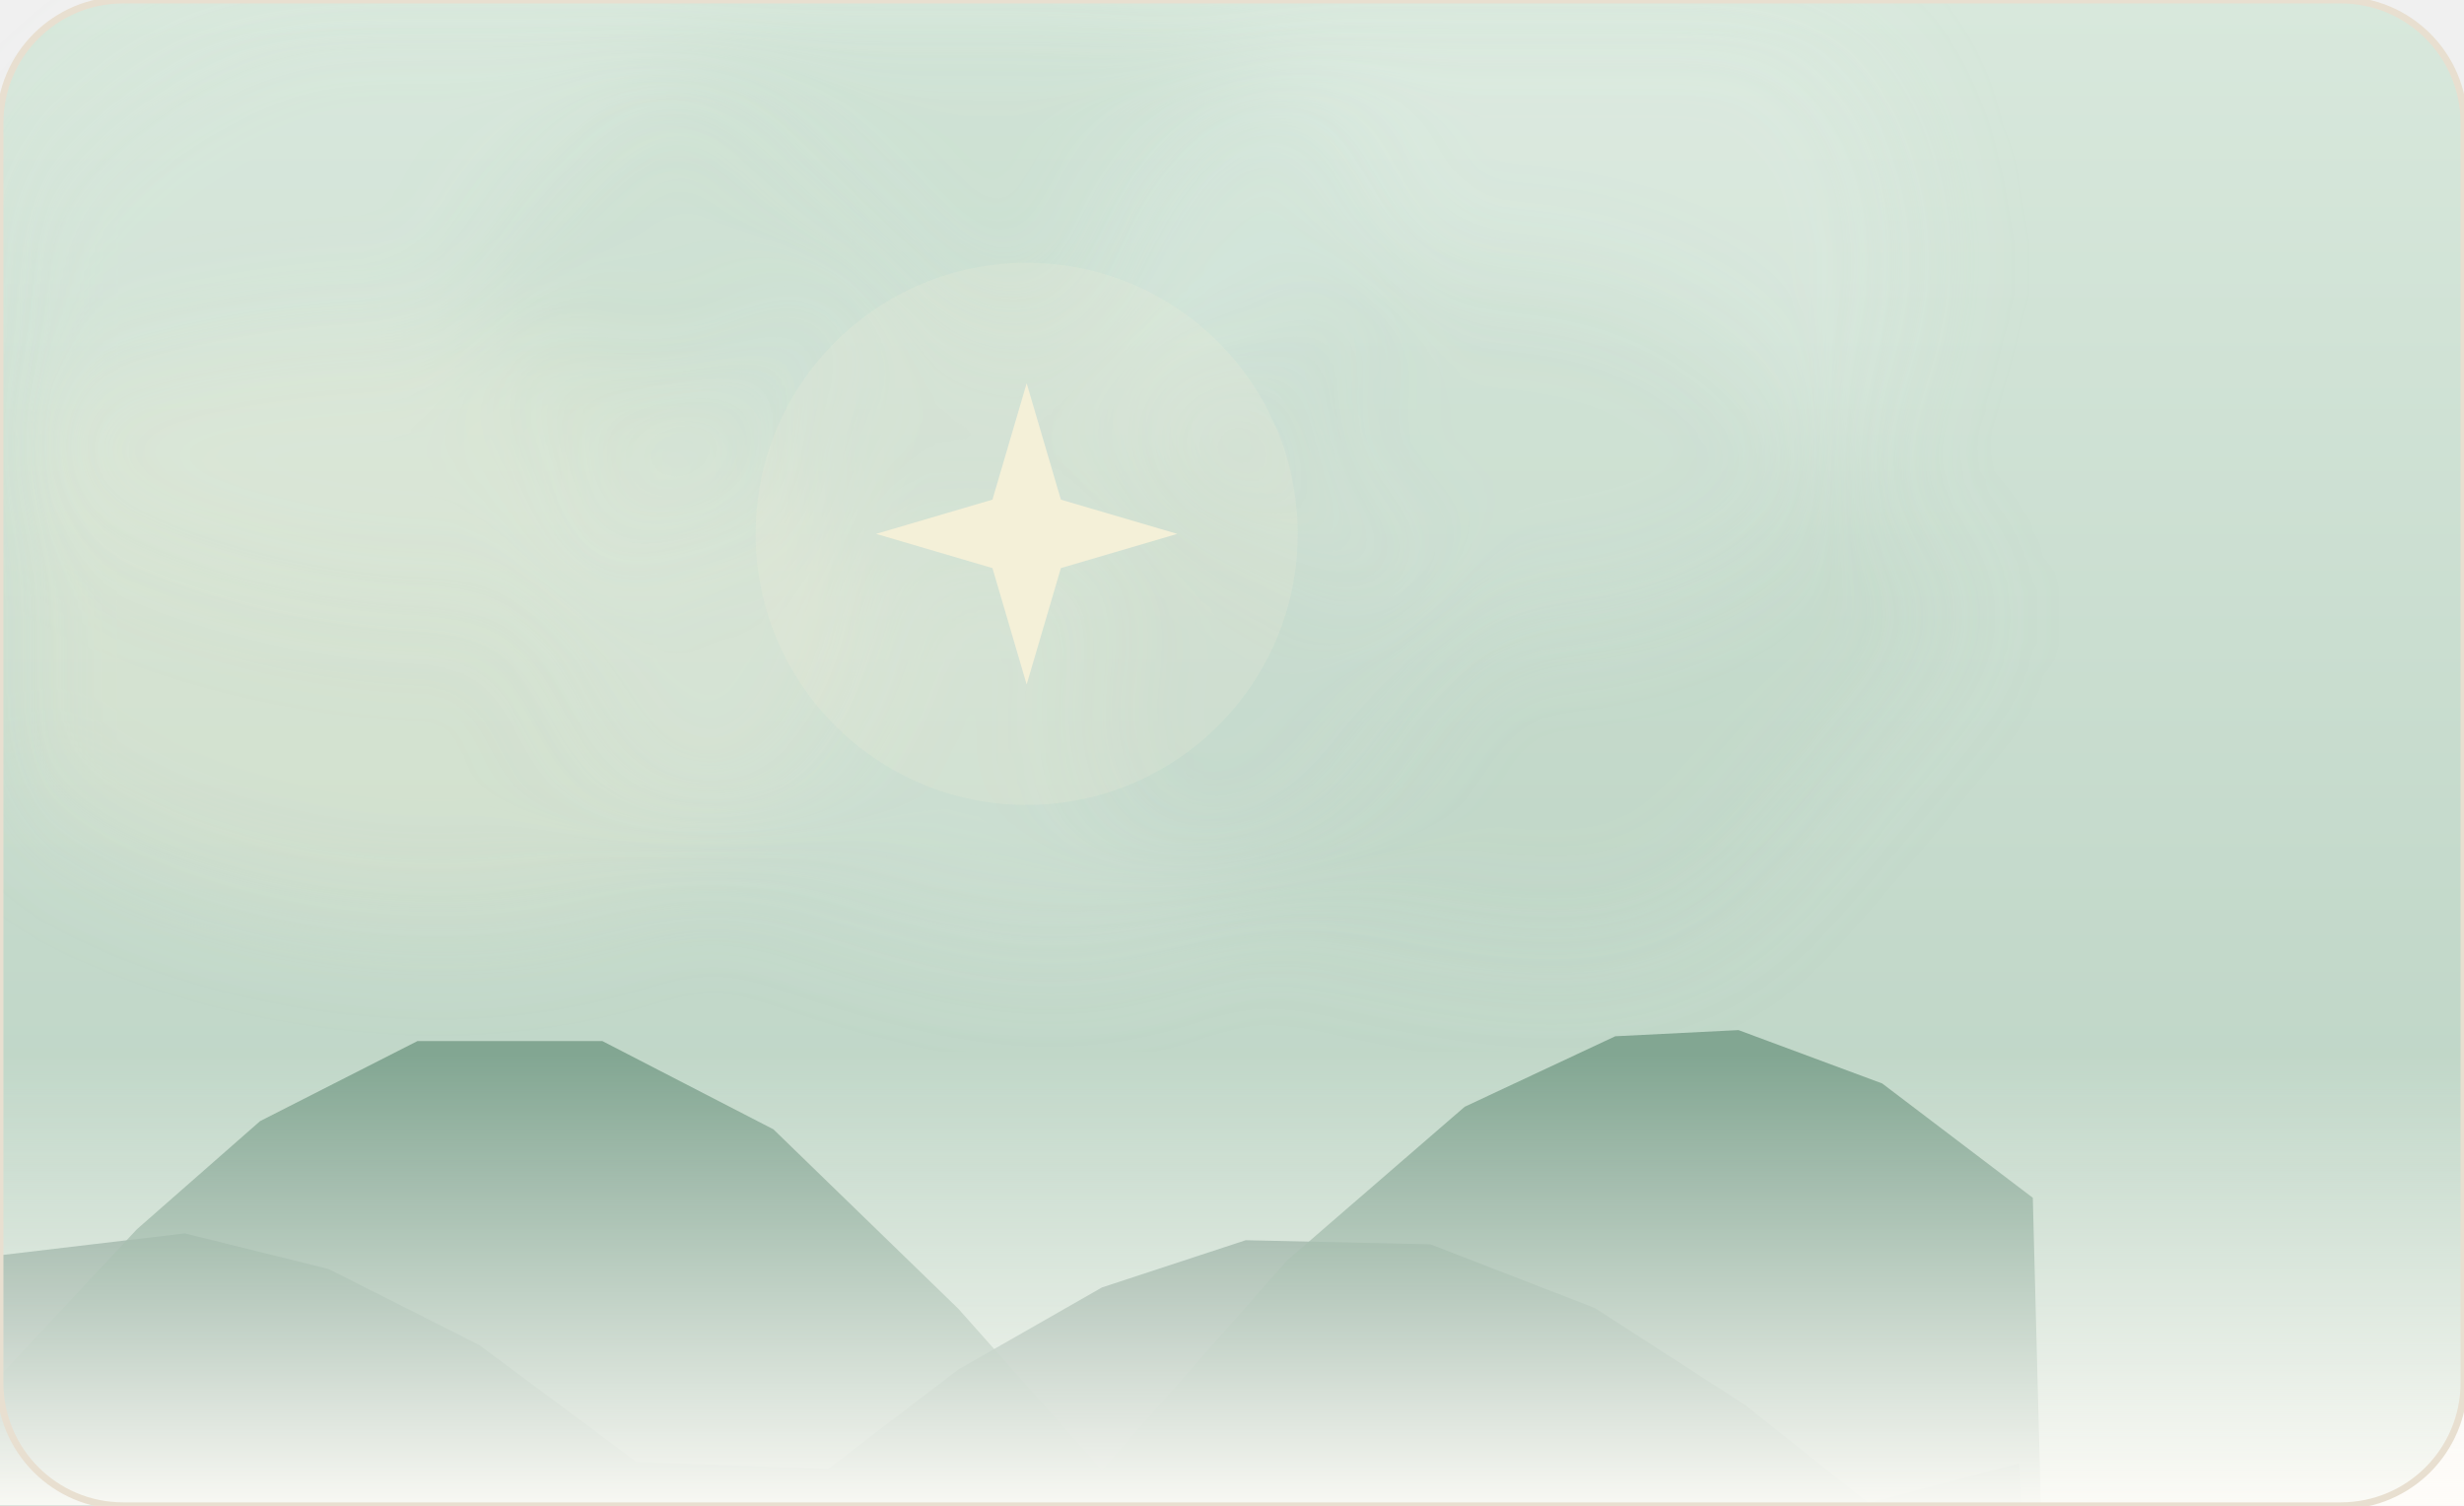
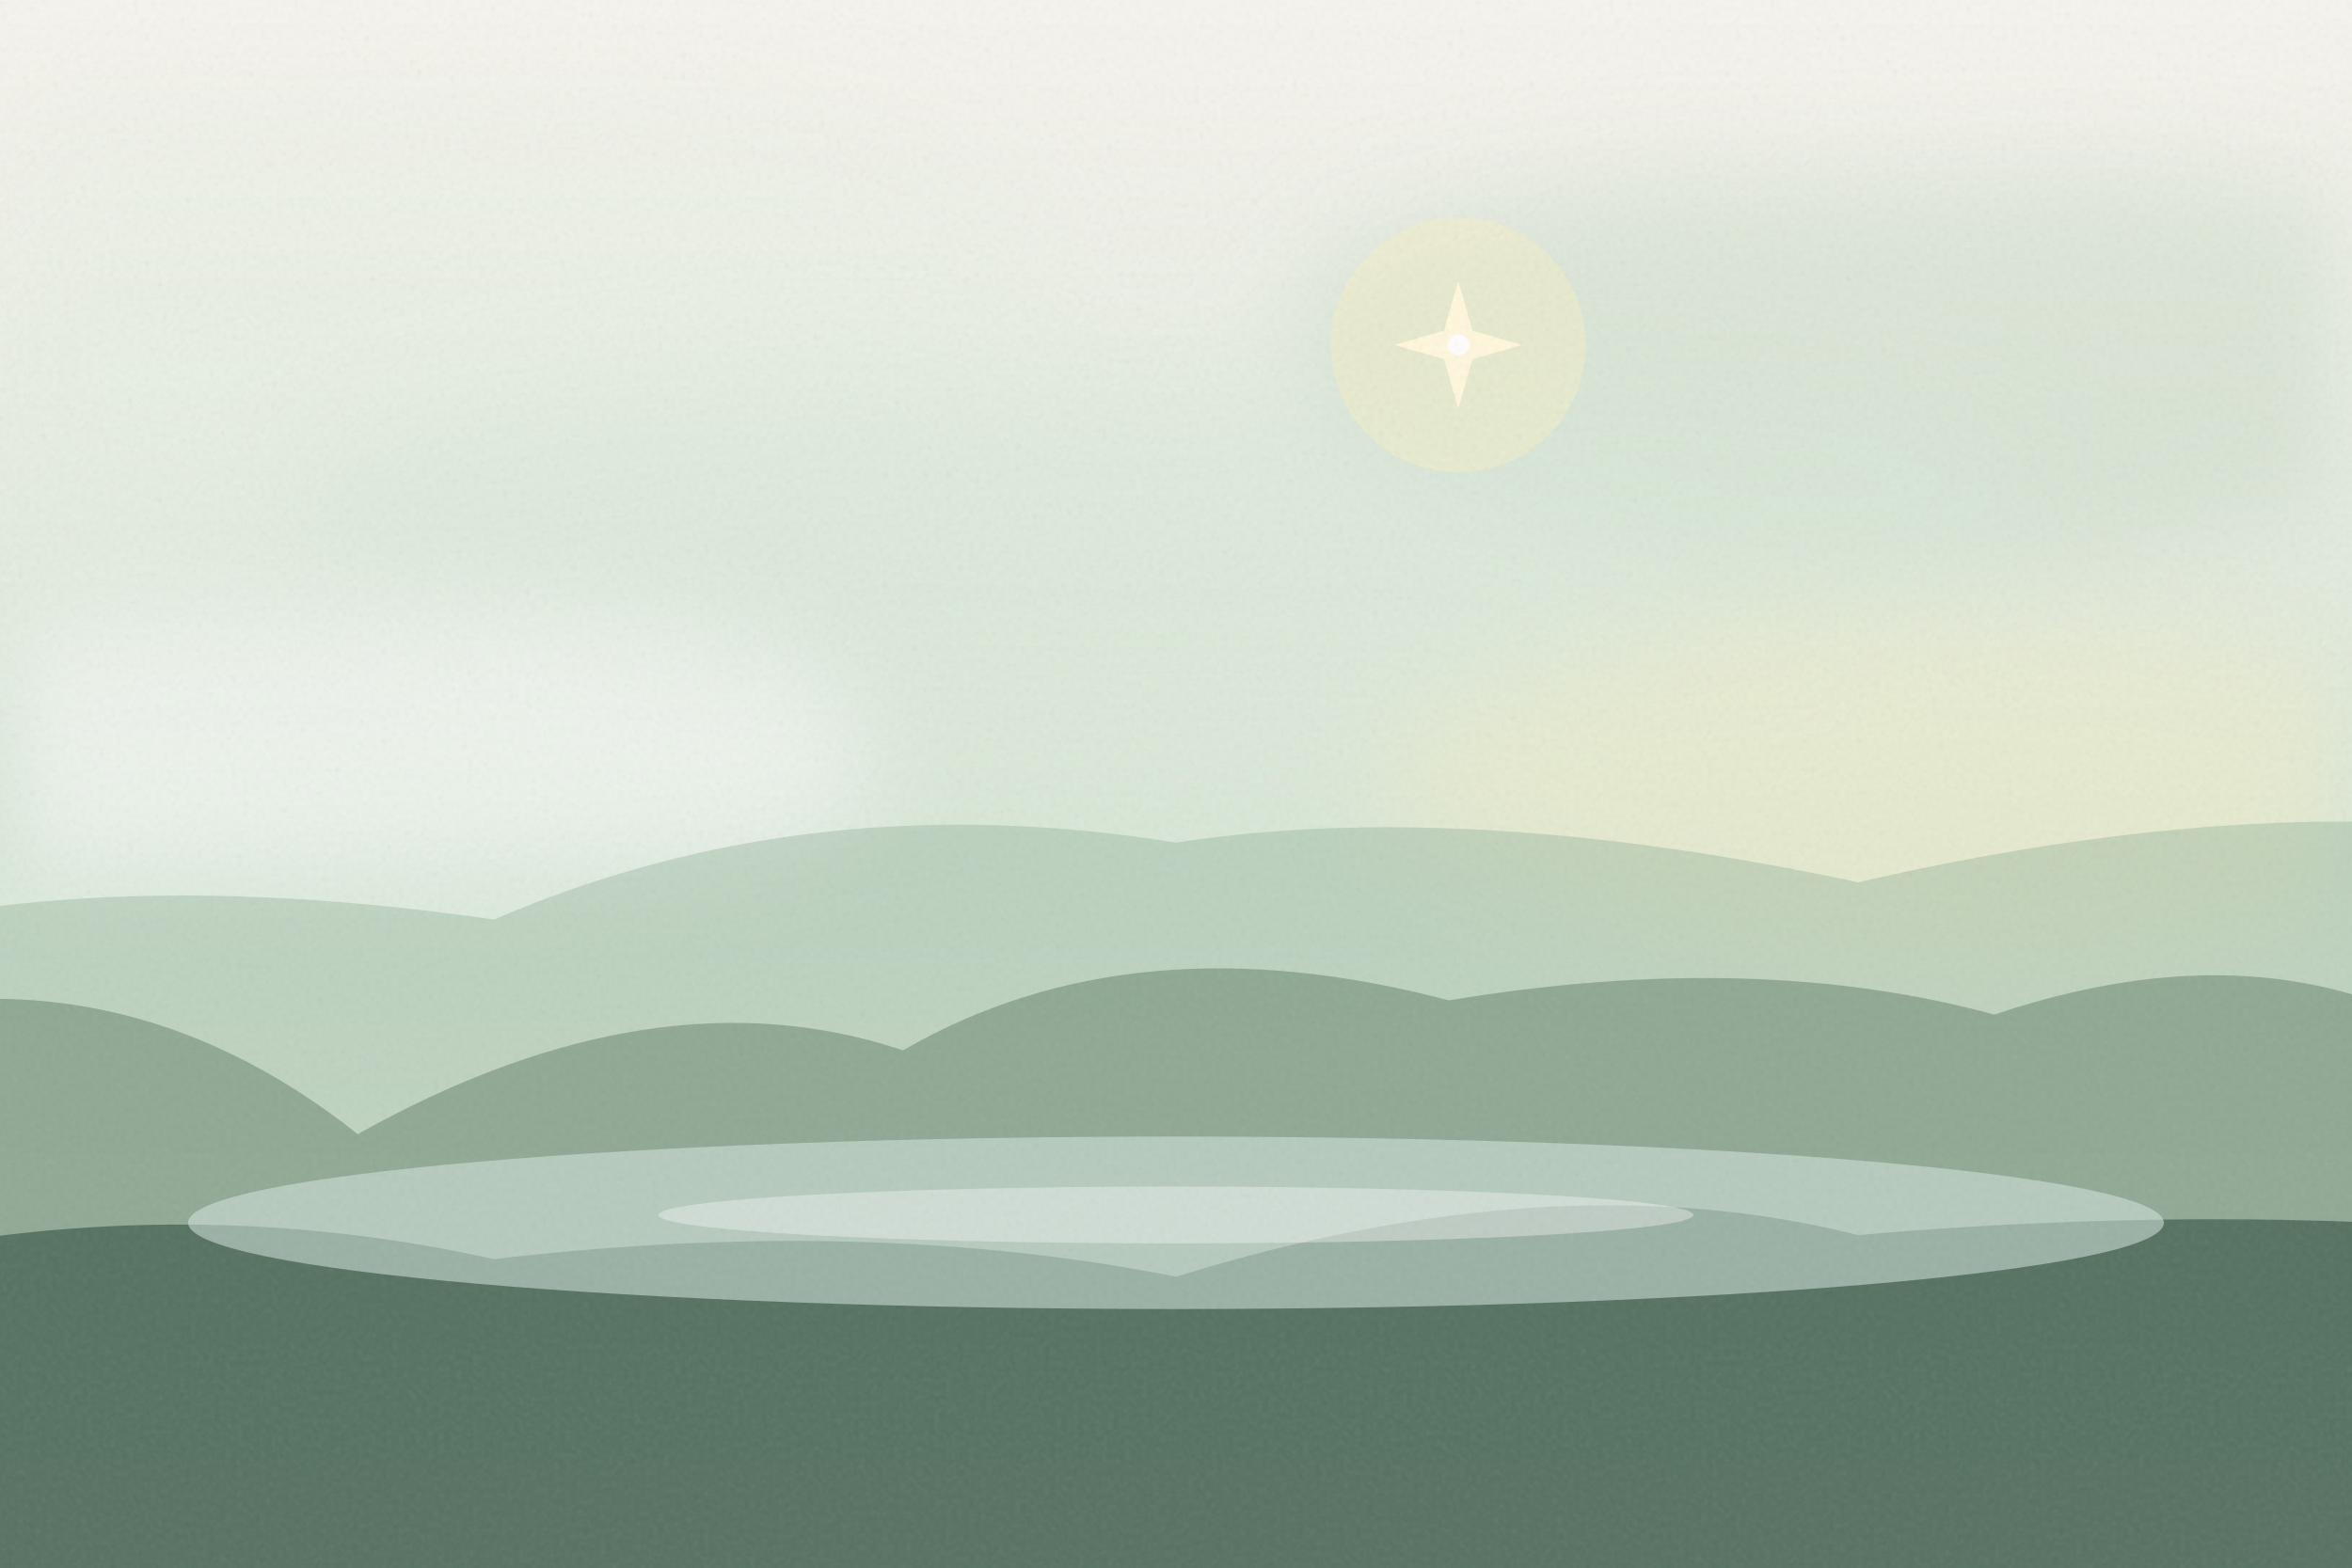
- <svg xmlns="http://www.w3.org/2000/svg" viewBox="0 0 360 220" width="360" height="220">
+ <svg xmlns="http://www.w3.org/2000/svg" viewBox="0 0 480 320" width="480" height="320">
  <defs>
-     <linearGradient id="skygrad" x1="0" y1="0" x2="0" y2="1">
-       <stop offset="0%" stop-color="#d8e8dc" />
-       <stop offset="100%" stop-color="#b7d0c0" />
+     <linearGradient id="g31sky" x1="0" y1="0" x2="0" y2="1">
+       <stop offset="0%" stop-color="#f7f4ee" />
+       <stop offset="55%" stop-color="#d7e6d6" />
+       <stop offset="100%" stop-color="#e7f1e4" />
    </linearGradient>
-     <linearGradient id="paper" x1="0" y1="0" x2="0" y2="1">
-       <stop offset="0%" stop-color="#fffdf9" stop-opacity="0" />
-       <stop offset="70%" stop-color="#fffdf9" stop-opacity="0" />
-       <stop offset="100%" stop-color="#fffdf9" stop-opacity="0.95" />
-     </linearGradient>
-     <filter id="soft">
-       <feGaussianBlur stdDeviation="8" />
+     <filter id="g31soft" x="-30%" y="-30%" width="160%" height="160%">
+       <feGaussianBlur stdDeviation="10" />
+     </filter>
+     <filter id="g31grain" x="0" y="0" width="100%" height="100%">
+       <feTurbulence type="fractalNoise" baseFrequency="0.85" numOctaves="2" seed="31" />
+       <feColorMatrix type="saturate" values="0" />
+       <feComponentTransfer>
+         <feFuncA type="linear" slope="0.18" />
+       </feComponentTransfer>
    </filter>
  </defs>
-   <rect width="360" height="220" rx="18" fill="url(#skygrad)" />
-   <g filter="url(#soft)" opacity="0.9">
-     <path d="M 134.6 40.0 Q 134.6 40.0 122.9 53.3 Q 111.2 66.6 97.1 78.5 Q 82.9 90.4 60.7 88.9 Q 38.5 87.4 19.4 79.2 Q 0.3 71.0 -2.2 55.5 Q -4.7 40.0 4.2 27.8 Q 13.1 15.7 27.6 8.0 Q 42.0 0.4 62.4 -4.8 Q 82.8 -10.0 96.0 2.2 Q 109.2 14.4 121.9 27.2 Z" fill="#d8e8dc" opacity="0.29" />
-     <path d="M 205.7 40.0 Q 205.7 40.0 197.7 52.9 Q 189.7 65.8 174.7 74.5 Q 159.6 83.2 140.9 81.2 Q 122.2 79.2 101.3 75.1 Q 80.4 70.9 72.4 55.5 Q 64.4 40.0 77.7 27.3 Q 91.0 14.6 104.4 2.9 Q 117.8 -8.9 138.1 -4.8 Q 158.5 -0.7 177.0 5.3 Q 195.4 11.2 200.6 25.6 Z" fill="#b7d0c0" opacity="0.244" />
-     <path d="M 280.0 40.0 Q 280.0 40.0 276.4 53.7 Q 272.8 67.4 257.9 79.1 Q 243.1 90.7 220.1 90.4 Q 197.2 90.1 183.1 78.3 Q 168.9 66.5 162.2 53.3 Q 155.5 40.0 164.5 27.9 Q 173.4 15.8 186.3 5.0 Q 199.1 -5.9 220.8 -7.6 Q 242.4 -9.3 258.8 1.0 Q 275.2 11.3 277.6 25.7 Z" fill="#e8f0ea" opacity="0.289" />
-     <path d="M 130.4 90.0 Q 130.4 90.0 123.5 104.7 Q 116.6 119.4 98.6 127.3 Q 80.5 135.2 60.4 134.3 Q 40.3 133.4 22.2 126.2 Q 4.2 118.9 -6.3 104.5 Q -16.8 90.0 -8.6 74.3 Q -0.5 58.6 20.1 53.2 Q 40.8 47.7 60.0 47.7 Q 79.2 47.7 96.2 55.1 Q 113.2 62.4 121.8 76.2 Z" fill="#f4f0d8" opacity="0.27" />
-     <path d="M 214.9 90.0 Q 214.9 90.0 205.6 104.6 Q 196.3 119.2 179.9 130.4 Q 163.5 141.6 142.1 137.1 Q 120.6 132.5 104.6 124.6 Q 88.5 116.7 82.1 103.4 Q 75.7 90.0 83.8 77.5 Q 91.9 65.1 104.6 52.6 Q 117.4 40.2 138.1 44.4 Q 158.9 48.5 174.7 56.2 Q 190.5 63.8 202.7 76.9 Z" fill="#d8e8dc" opacity="0.287" />
-     <path d="M 286.4 90.0 Q 286.4 90.0 276.6 102.1 Q 266.8 114.3 255.0 127.7 Q 243.3 141.1 221.2 138.5 Q 199.2 135.8 178.6 129.0 Q 158.0 122.2 159.2 106.1 Q 160.4 90.0 165.5 77.2 Q 170.6 64.4 183.6 51.5 Q 196.7 38.7 219.4 40.0 Q 242.2 41.2 254.4 53.5 Q 266.7 65.8 276.5 77.9 Z" fill="#b7d0c0" opacity="0.25" />
+   <rect width="480" height="320" fill="url(#g31sky)" />
+   <g filter="url(#g31soft)">
+     <path d="M 138.8 17.2 Q 77.3 8.4 138.8 17.2 Q 200.3 26.1 209.0 41.9 Q 217.7 57.6 210.5 73.4 Q 203.4 89.2 140.3 100.5 Q 77.3 111.8 27.1 103.0 Q -23.0 94.3 -52.9 75.9 Q -82.9 57.6 -70.8 42.1 Q -58.7 26.7 9.3 17.5 Z" fill="#e7f1e4" opacity="0.28" />
+     <path d="M 439.1 35.4 Q 391.3 30.5 439.1 35.4 Q 486.9 40.3 522.9 55.3 Q 558.9 70.4 520.8 86.7 Q 482.7 103.0 437.0 112.8 Q 391.3 122.5 334.2 111.5 Q 277.1 100.4 269.8 85.4 Q 262.6 70.4 267.1 57.2 Q 271.5 44.1 331.4 37.3 Z" fill="#c5d9c4" opacity="0.44" />
+     <path d="M 329.3 76.8 Q 254.1 74.3 329.3 76.8 Q 404.4 79.4 414.7 94.1 Q 425.0 108.8 400.6 120.1 Q 376.2 131.5 315.2 138.2 Q 254.1 144.9 188.8 141.1 Q 123.5 137.4 81.2 123.1 Q 38.9 108.8 67.0 92.8 Q 95.1 76.8 174.6 75.6 Z" fill="#d7e6d6" opacity="0.45" />
+     <path d="M 112.9 124.9 Q 64.6 120.2 112.9 124.9 Q 161.2 129.6 170.2 141.6 Q 179.3 153.6 176.6 165.3 Q 174.0 177.1 119.3 179.0 Q 64.6 180.9 18.8 180.3 Q -27.0 179.6 -52.0 166.6 Q -77.1 153.6 -48.6 142.5 Q -20.1 131.3 22.2 125.8 Z" fill="#fff" opacity="0.46" />
+     <path d="M 443.9 128.8 Q 405.9 120.7 443.9 128.8 Q 482.0 136.8 517.2 148.4 Q 552.4 160.0 518.4 172.8 Q 484.4 185.5 445.1 194.4 Q 405.9 203.3 362.1 195.2 Q 318.4 187.1 293.3 173.6 Q 268.1 160.0 294.9 145.9 Q 321.7 131.7 363.8 126.2 Z" fill="#f6efc4" opacity="0.42" />
  </g>
-   <path d="M 0,290 L 0,183.4 L 27,180.2 L 48,185.4 L 70,196.5 L 93,213.6 L 121,214.6 L 140,200.1 L 161,188.1 L 182,181.2 L 209,181.8 L 233,191.1 L 255,205.3 L 273,219.6 L 295,213.8 L 300,290 Z" fill="#3f6a58" opacity="0.55" />
-   <path d="M 0,290 L 0,201.0 L 20,179.6 L 38,163.8 L 61,152.1 L 88,152.1 L 113,165.0 L 140,191.2 L 161,214.8 L 188,184.2 L 214,161.7 L 236,151.4 L 254,150.5 L 275,158.3 L 297,175.0 L 300,290 Z" fill="#6e9580" opacity="0.75" />
-   <ellipse cx="150" cy="268" rx="120" ry="18" fill="#cfe0e8" opacity="0.45" />
-   <ellipse cx="150" cy="268" rx="90" ry="10" fill="#ffffff" opacity="0.25" />
+   <circle cx="297.6" cy="70.4" r="26.0" fill="#f6efc4" opacity="0.45" />
+   <polygon points="297.6,57.4 300.5,67.5 310.6,70.4 300.5,73.3 297.6,83.4 294.7,73.3 284.6,70.4 294.7,67.5" fill="#fff8dc" />
+   <circle cx="297.6" cy="70.4" r="2.2" fill="#fff" opacity="0.9" />
  <g>
-     <circle cx="150" cy="78" r="39.6" fill="#f4f0d8" opacity="0.18" />
-     <polygon points="150.0,56.0 155.0,73.0 172.0,78.0 155.0,83.0 150.0,100.0 145.0,83.0 128.0,78.0 145.0,73.0" fill="#f4f0d8" />
+     <path d="M -38.4 324.0 L -38.4 192.5 Q 19.5 175.9 100.8 187.7 Q 165.2 159.9 240.0 172.0 Q 298.7 162.9 379.2 180.1 Q 457.6 162.0 518.4 170.3 L 518.4 324.0 Z" fill="#8eae96" opacity="0.38" />
+     <path d="M -38.4 324.0 L -38.4 209.5 Q 22.5 191.4 73.0 231.5 Q 133.8 197.5 184.3 214.4 Q 231.2 187.2 295.7 204.2 Q 358.2 193.8 407.0 207.1 Q 473.3 184.8 518.4 224.5 L 518.4 324.0 Z" fill="#5f7e68" opacity="0.5" />
+     <path d="M -38.4 324.0 L -38.4 259.4 Q 32.2 241.8 100.8 257.0 Q 177.1 248.1 240.0 260.6 Q 317.5 236.6 379.2 252.1 Q 451.6 245.8 518.4 251.8 L 518.4 324.0 Z" fill="#3e5c4c" opacity="0.72" />
  </g>
-   <circle cx="150" cy="234" r="5" fill="#3f6a58" opacity="0.75" />
-   <path d="M 150 240 L 150 254 M 143 246 L 157 246 M 150 254 L 144 264 M 150 254 L 156 264" stroke="#3f6a58" stroke-width="2" stroke-linecap="round" opacity="0.75" fill="none" />
-   <rect width="360" height="220" fill="url(#paper)" />
-   <rect width="360" height="220" rx="18" fill="none" stroke="#e8dfd0" stroke-width="1" />
+   <ellipse cx="240.0" cy="249.6" rx="201.6" ry="17.6" fill="#d5e6df" opacity="0.55" />
+   <ellipse cx="240.0" cy="248.0" rx="105.6" ry="5.8" fill="#fff" opacity="0.35" />
+   <rect width="480" height="320" filter="url(#g31grain)" opacity="0.55" />
</svg>
